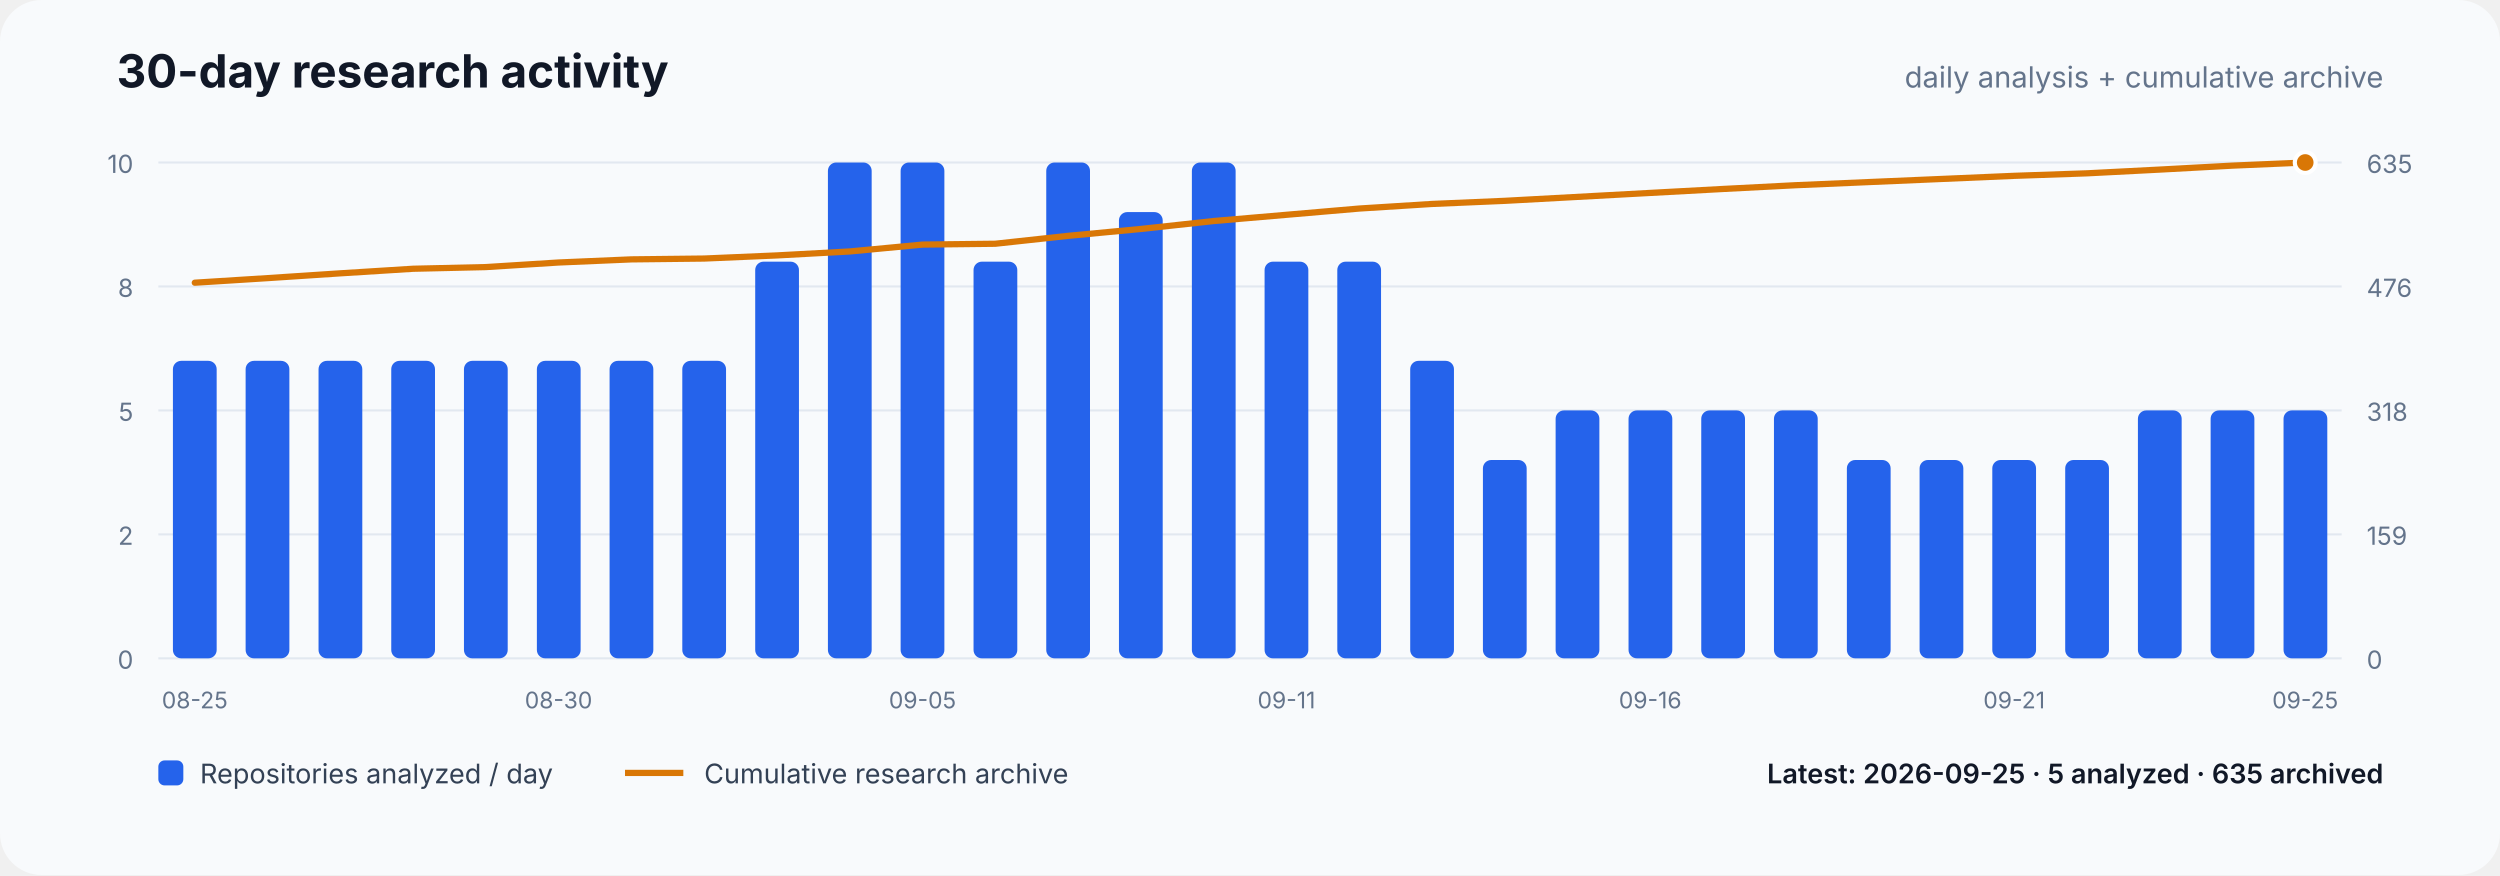
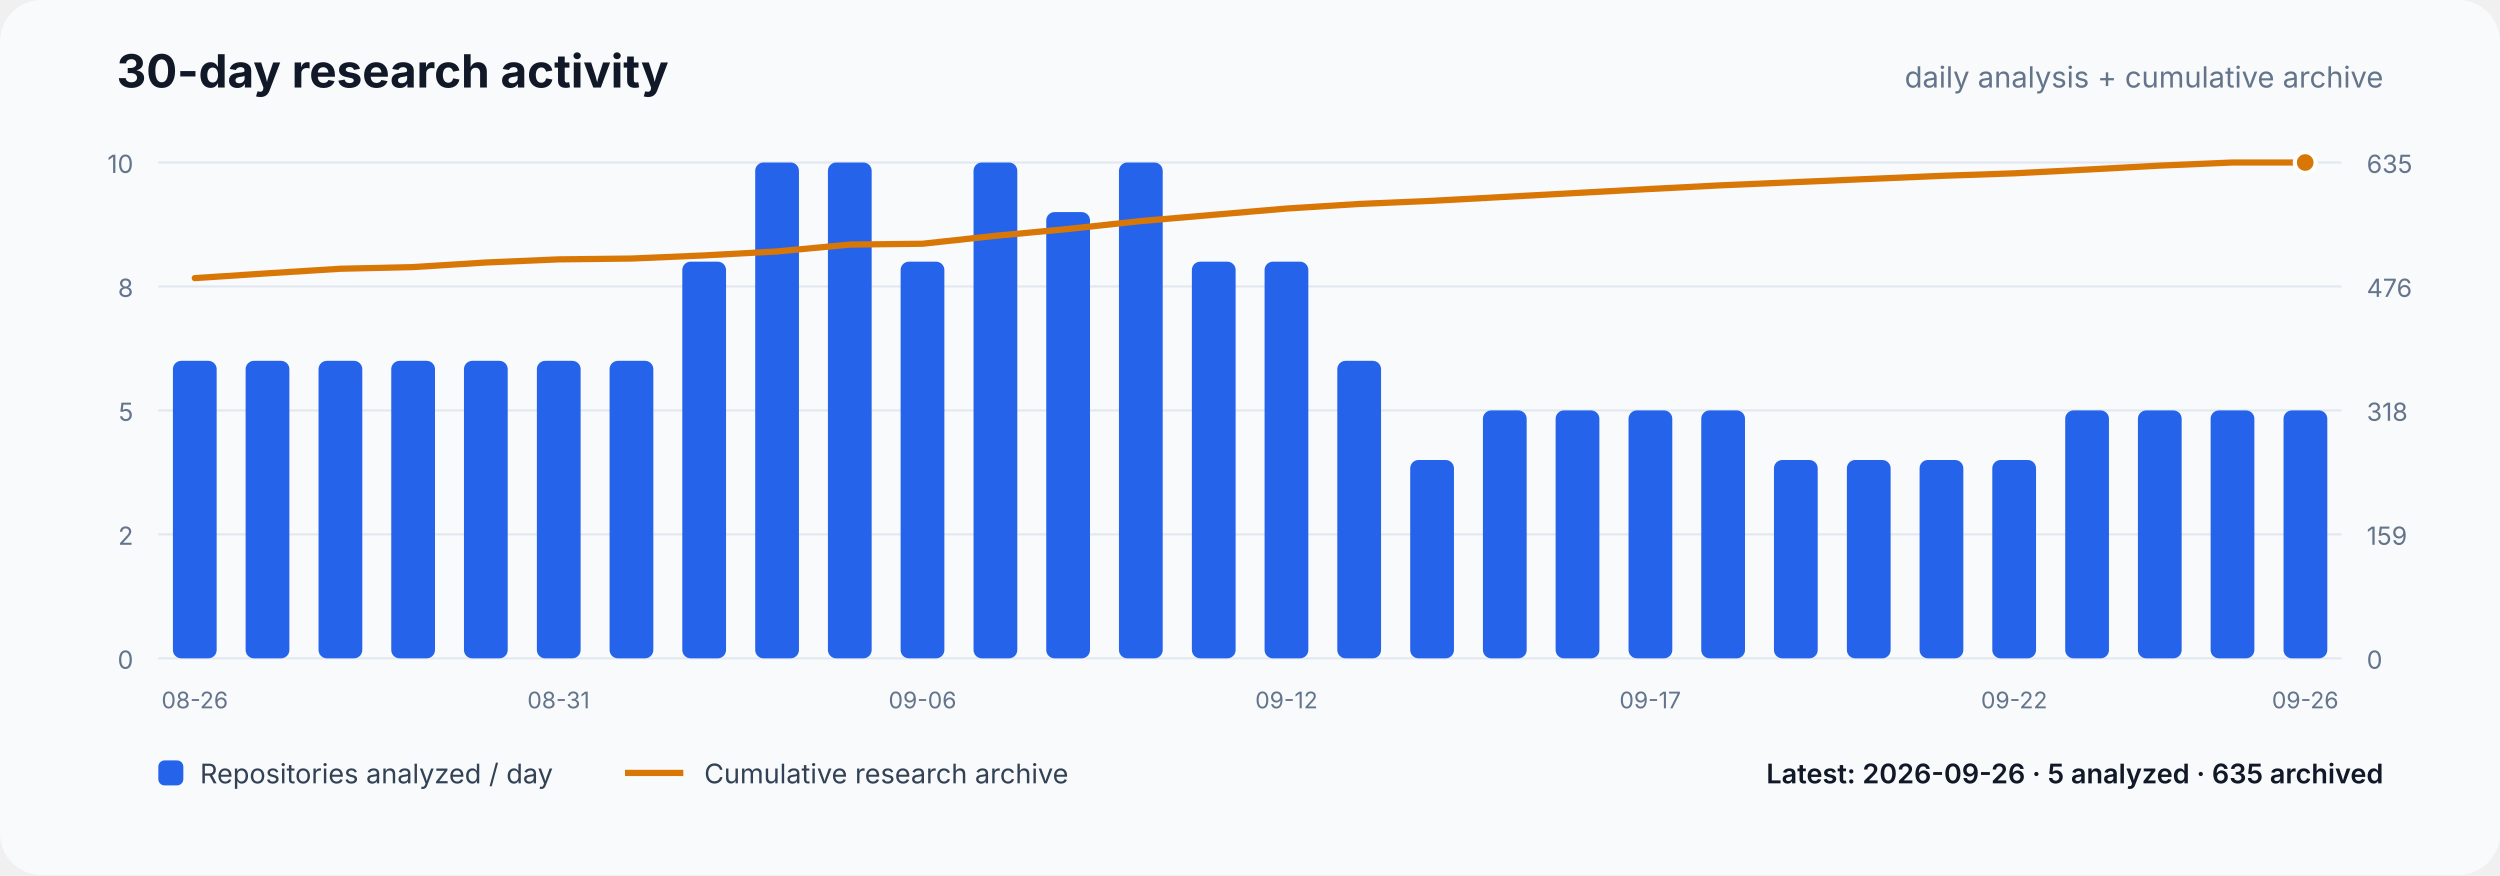
<svg xmlns="http://www.w3.org/2000/svg" width="1200" height="420" viewBox="0 0 1200 420" role="img" aria-labelledby="title desc">
  <rect width="1200" height="420" rx="20" fill="#f8fafc" />
  <text x="56" y="42" font-family="Inter,system-ui,sans-serif" font-size="22" font-weight="700" fill="#111827">30-day research activity</text>
  <text x="1144" y="42" text-anchor="end" font-family="Inter,system-ui,sans-serif" font-size="14" fill="#64748b">daily analysis + cumulative archive</text>
  <line x1="76" y1="316.0" x2="1124" y2="316.0" stroke="#e2e8f0" />
  <text x="64" y="321.0" text-anchor="end" font-family="Inter,system-ui,sans-serif" font-size="12" fill="#64748b">0</text>
  <text x="1136" y="321.0" font-family="Inter,system-ui,sans-serif" font-size="12" fill="#64748b">0</text>
  <line x1="76" y1="256.5" x2="1124" y2="256.5" stroke="#e2e8f0" />
  <text x="64" y="261.5" text-anchor="end" font-family="Inter,system-ui,sans-serif" font-size="12" fill="#64748b">2</text>
  <text x="1136" y="261.5" font-family="Inter,system-ui,sans-serif" font-size="12" fill="#64748b">159</text>
  <line x1="76" y1="197.0" x2="1124" y2="197.0" stroke="#e2e8f0" />
  <text x="64" y="202.0" text-anchor="end" font-family="Inter,system-ui,sans-serif" font-size="12" fill="#64748b">5</text>
  <text x="1136" y="202.0" font-family="Inter,system-ui,sans-serif" font-size="12" fill="#64748b">318</text>
  <line x1="76" y1="137.5" x2="1124" y2="137.5" stroke="#e2e8f0" />
  <text x="64" y="142.5" text-anchor="end" font-family="Inter,system-ui,sans-serif" font-size="12" fill="#64748b">8</text>
  <text x="1136" y="142.5" font-family="Inter,system-ui,sans-serif" font-size="12" fill="#64748b">476</text>
  <line x1="76" y1="78.0" x2="1124" y2="78.0" stroke="#e2e8f0" />
  <text x="64" y="83.0" text-anchor="end" font-family="Inter,system-ui,sans-serif" font-size="12" fill="#64748b">10</text>
  <text x="1136" y="83.0" font-family="Inter,system-ui,sans-serif" font-size="12" fill="#64748b">635</text>
  <rect x="83.0" y="173.2" width="21.0" height="142.8" rx="4" fill="#2563eb" />
-   <text x="93.5" y="340" text-anchor="middle" font-family="Inter,system-ui,sans-serif" font-size="11" fill="#64748b">08-25</text>
+   <text x="93.5" y="340" text-anchor="middle" font-family="Inter,system-ui,sans-serif" font-size="11" fill="#64748b">08-26</text>
  <rect x="117.9" y="173.2" width="21.0" height="142.8" rx="4" fill="#2563eb" />
  <rect x="152.9" y="173.2" width="21.0" height="142.8" rx="4" fill="#2563eb" />
  <rect x="187.8" y="173.2" width="21.0" height="142.8" rx="4" fill="#2563eb" />
  <rect x="222.7" y="173.2" width="21.0" height="142.8" rx="4" fill="#2563eb" />
  <rect x="257.7" y="173.2" width="21.0" height="142.8" rx="4" fill="#2563eb" />
-   <text x="268.1" y="340" text-anchor="middle" font-family="Inter,system-ui,sans-serif" font-size="11" fill="#64748b">08-30</text>
+   <text x="268.1" y="340" text-anchor="middle" font-family="Inter,system-ui,sans-serif" font-size="11" fill="#64748b">08-31</text>
  <rect x="292.6" y="173.2" width="21.0" height="142.8" rx="4" fill="#2563eb" />
-   <rect x="327.5" y="173.2" width="21.0" height="142.8" rx="4" fill="#2563eb" />
-   <rect x="362.5" y="125.6" width="21.0" height="190.4" rx="4" fill="#2563eb" />
+   <rect x="327.5" y="125.6" width="21.0" height="190.4" rx="4" fill="#2563eb" />
+   <rect x="362.5" y="78.0" width="21.0" height="238.0" rx="4" fill="#2563eb" />
  <rect x="397.4" y="78.0" width="21.0" height="238.0" rx="4" fill="#2563eb" />
-   <rect x="432.3" y="78.0" width="21.0" height="238.0" rx="4" fill="#2563eb" />
-   <text x="442.8" y="340" text-anchor="middle" font-family="Inter,system-ui,sans-serif" font-size="11" fill="#64748b">09-05</text>
-   <rect x="467.3" y="125.6" width="21.0" height="190.4" rx="4" fill="#2563eb" />
-   <rect x="502.2" y="78.0" width="21.0" height="238.0" rx="4" fill="#2563eb" />
-   <rect x="537.1" y="101.8" width="21.0" height="214.2" rx="4" fill="#2563eb" />
-   <rect x="572.1" y="78.0" width="21.0" height="238.0" rx="4" fill="#2563eb" />
+   <rect x="432.3" y="125.6" width="21.0" height="190.4" rx="4" fill="#2563eb" />
+   <text x="442.8" y="340" text-anchor="middle" font-family="Inter,system-ui,sans-serif" font-size="11" fill="#64748b">09-06</text>
+   <rect x="467.3" y="78.0" width="21.0" height="238.0" rx="4" fill="#2563eb" />
+   <rect x="502.2" y="101.8" width="21.0" height="214.2" rx="4" fill="#2563eb" />
+   <rect x="537.1" y="78.0" width="21.0" height="238.0" rx="4" fill="#2563eb" />
+   <rect x="572.1" y="125.6" width="21.0" height="190.4" rx="4" fill="#2563eb" />
  <rect x="607.0" y="125.6" width="21.0" height="190.4" rx="4" fill="#2563eb" />
-   <text x="617.5" y="340" text-anchor="middle" font-family="Inter,system-ui,sans-serif" font-size="11" fill="#64748b">09-11</text>
-   <rect x="641.9" y="125.6" width="21.0" height="190.4" rx="4" fill="#2563eb" />
-   <rect x="676.9" y="173.2" width="21.0" height="142.8" rx="4" fill="#2563eb" />
-   <rect x="711.8" y="220.8" width="21.0" height="95.2" rx="4" fill="#2563eb" />
+   <text x="617.5" y="340" text-anchor="middle" font-family="Inter,system-ui,sans-serif" font-size="11" fill="#64748b">09-12</text>
+   <rect x="641.9" y="173.2" width="21.0" height="142.8" rx="4" fill="#2563eb" />
+   <rect x="676.9" y="220.8" width="21.0" height="95.2" rx="4" fill="#2563eb" />
+   <rect x="711.8" y="197.0" width="21.0" height="119.0" rx="4" fill="#2563eb" />
  <rect x="746.7" y="197.0" width="21.0" height="119.0" rx="4" fill="#2563eb" />
  <rect x="781.7" y="197.0" width="21.0" height="119.0" rx="4" fill="#2563eb" />
-   <text x="792.1" y="340" text-anchor="middle" font-family="Inter,system-ui,sans-serif" font-size="11" fill="#64748b">09-16</text>
+   <text x="792.1" y="340" text-anchor="middle" font-family="Inter,system-ui,sans-serif" font-size="11" fill="#64748b">09-17</text>
  <rect x="816.6" y="197.0" width="21.0" height="119.0" rx="4" fill="#2563eb" />
-   <rect x="851.5" y="197.0" width="21.0" height="119.0" rx="4" fill="#2563eb" />
+   <rect x="851.5" y="220.8" width="21.0" height="95.2" rx="4" fill="#2563eb" />
  <rect x="886.5" y="220.8" width="21.0" height="95.2" rx="4" fill="#2563eb" />
  <rect x="921.4" y="220.8" width="21.0" height="95.2" rx="4" fill="#2563eb" />
  <rect x="956.3" y="220.8" width="21.0" height="95.2" rx="4" fill="#2563eb" />
-   <text x="966.8" y="340" text-anchor="middle" font-family="Inter,system-ui,sans-serif" font-size="11" fill="#64748b">09-21</text>
-   <rect x="991.3" y="220.8" width="21.0" height="95.2" rx="4" fill="#2563eb" />
+   <text x="966.8" y="340" text-anchor="middle" font-family="Inter,system-ui,sans-serif" font-size="11" fill="#64748b">09-22</text>
+   <rect x="991.3" y="197.0" width="21.0" height="119.0" rx="4" fill="#2563eb" />
  <rect x="1026.2" y="197.0" width="21.0" height="119.0" rx="4" fill="#2563eb" />
  <rect x="1061.1" y="197.0" width="21.0" height="119.0" rx="4" fill="#2563eb" />
  <rect x="1096.1" y="197.0" width="21.0" height="119.0" rx="4" fill="#2563eb" />
-   <text x="1106.5" y="340" text-anchor="middle" font-family="Inter,system-ui,sans-serif" font-size="11" fill="#64748b">09-25</text>
-   <polyline points="93.5,135.7 128.4,133.5 163.3,131.2 198.3,129.0 233.2,128.2 268.1,126.0 303.1,124.5 338.0,124.1 372.9,122.6 407.9,120.7 442.8,117.4 477.7,117.0 512.7,113.2 547.6,109.9 582.5,106.1 617.5,103.1 652.4,100.1 687.3,97.9 722.3,96.4 757.2,94.5 792.1,92.6 827.1,90.7 862.0,88.9 896.9,87.4 931.9,85.9 966.8,84.4 1001.7,83.2 1036.7,81.4 1071.6,79.5 1106.5,78.0" fill="none" stroke="#d97706" stroke-width="3" stroke-linejoin="round" stroke-linecap="round" />
+   <text x="1106.5" y="340" text-anchor="middle" font-family="Inter,system-ui,sans-serif" font-size="11" fill="#64748b">09-26</text>
+   <polyline points="93.5,133.5 128.4,131.2 163.3,129.0 198.3,128.2 233.2,126.0 268.1,124.5 303.1,124.1 338.0,122.6 372.9,120.7 407.9,117.4 442.8,117.0 477.7,113.2 512.7,109.9 547.6,106.1 582.5,103.1 617.5,100.1 652.4,97.9 687.3,96.4 722.3,94.5 757.2,92.6 792.1,90.7 827.1,88.9 862.0,87.4 896.9,85.9 931.9,84.4 966.8,83.2 1001.7,81.4 1036.7,79.5 1071.6,78.0 1106.5,78.0" fill="none" stroke="#d97706" stroke-width="3" stroke-linejoin="round" stroke-linecap="round" />
  <circle cx="1106.5" cy="78.0" r="5" fill="#d97706" stroke="#fff" stroke-width="2" />
  <rect x="76" y="365" width="12" height="12" rx="3" fill="#2563eb" />
  <text x="96" y="376" font-family="Inter,system-ui,sans-serif" font-size="13" fill="#334155">Repositories analyzed / day</text>
  <line x1="300" y1="371" x2="328" y2="371" stroke="#d97706" stroke-width="3" />
  <text x="338" y="376" font-family="Inter,system-ui,sans-serif" font-size="13" fill="#334155">Cumulative research archive</text>
-   <text x="1144" y="376" text-anchor="end" font-family="Inter,system-ui,sans-serif" font-size="13" font-weight="600" fill="#111827">Latest: 2026-09-25 · 5 analyzed · 635 archived</text>
+   <text x="1144" y="376" text-anchor="end" font-family="Inter,system-ui,sans-serif" font-size="13" font-weight="600" fill="#111827">Latest: 2026-09-26 · 5 analyzed · 635 archived</text>
</svg>
